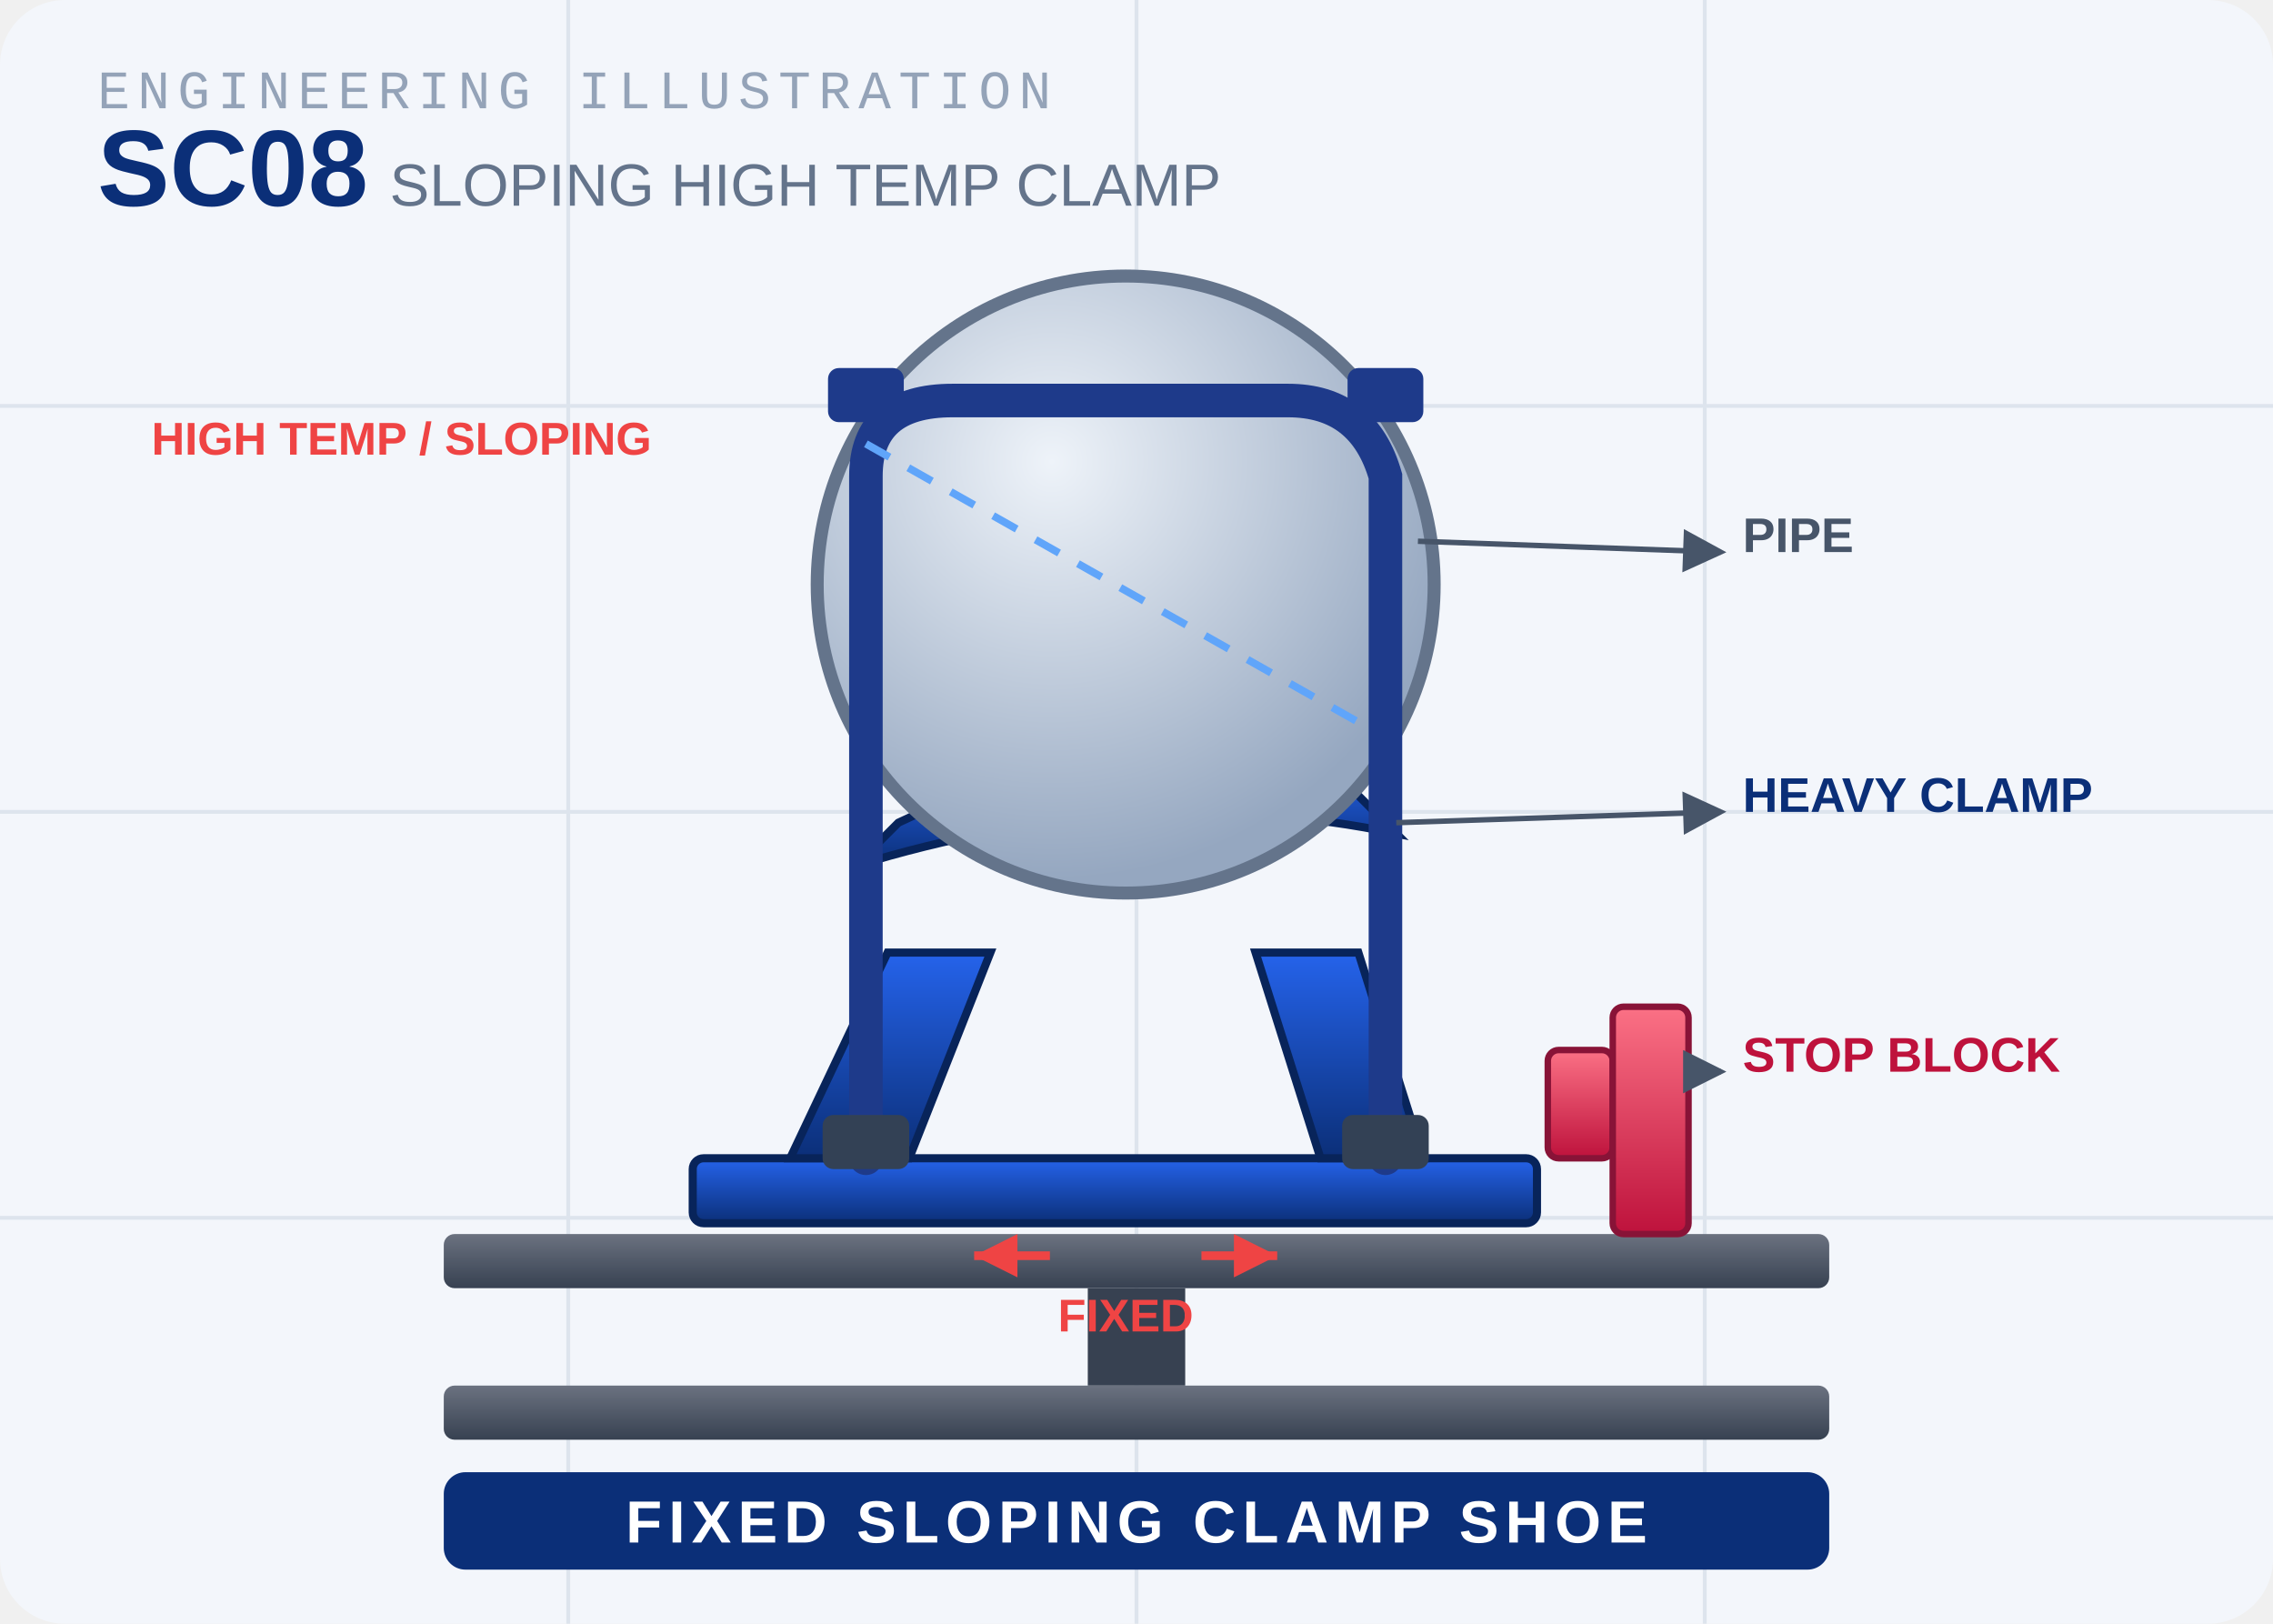
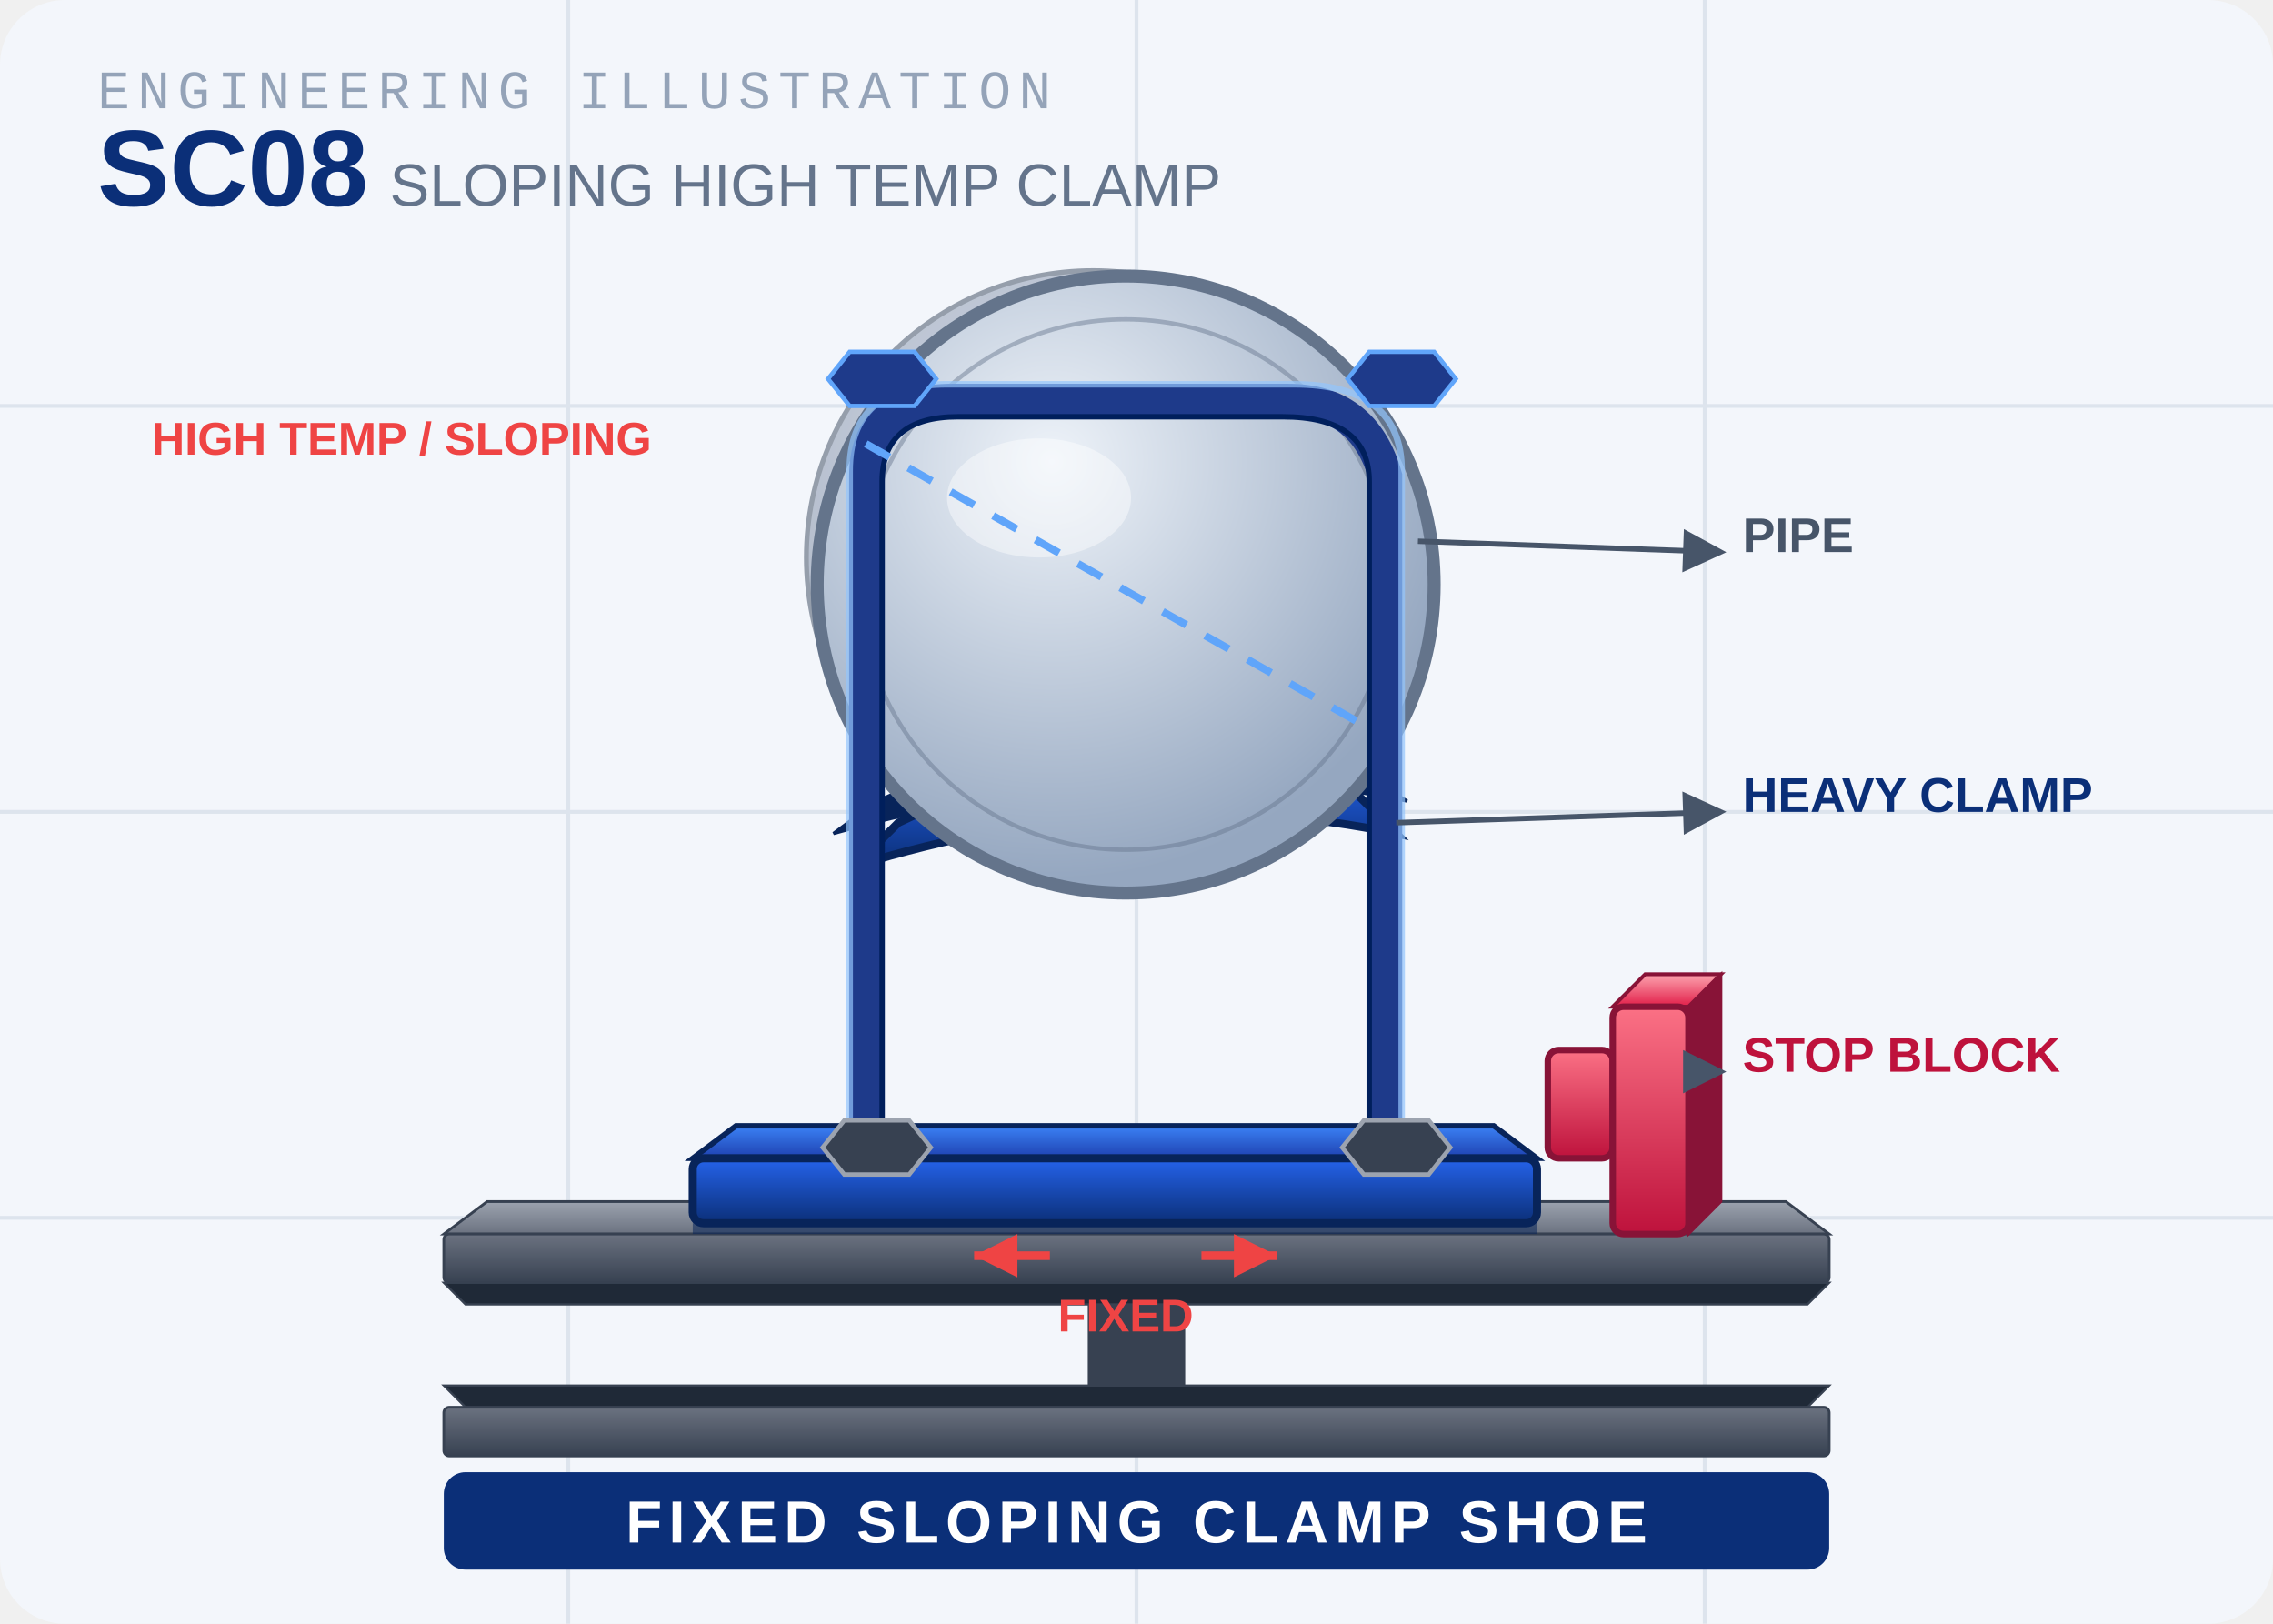
<svg xmlns="http://www.w3.org/2000/svg" viewBox="0 0 420 300">
  <defs>
    <radialGradient id="pipe" cx="38%" cy="30%" r="68%">
      <stop offset="0%" stop-color="#eef3f9" />
      <stop offset="100%" stop-color="#95a7c0" />
    </radialGradient>
+     <radialGradient id="pipe_back" cx="42%" cy="36%" r="65%">
+       <stop offset="0%" stop-color="#B8C4D9" />
+       <stop offset="100%" stop-color="#6B7A93" />
+     </radialGradient>
    <linearGradient id="steel" x1="0" y1="0" x2="0" y2="1">
      <stop offset="0%" stop-color="#6b7280" />
      <stop offset="100%" stop-color="#374151" />
+     </linearGradient>
+     <linearGradient id="steel_top" x1="0" y1="0" x2="0" y2="1">
+       <stop offset="0%" stop-color="#9CA3AF" />
+       <stop offset="100%" stop-color="#6B7280" />
    </linearGradient>
    <linearGradient id="clamp" x1="0" y1="0" x2="0" y2="1">
      <stop offset="0%" stop-color="#2563eb" />
      <stop offset="100%" stop-color="#0b2f78" />
    </linearGradient>
+     <linearGradient id="clamp_top" x1="0" y1="0" x2="0" y2="1">
+       <stop offset="0%" stop-color="#3B82F6" />
+       <stop offset="100%" stop-color="#1E40AF" />
+     </linearGradient>
    <linearGradient id="stop" x1="0" y1="0" x2="0" y2="1">
      <stop offset="0%" stop-color="#fb7185" />
      <stop offset="100%" stop-color="#be123c" />
+     </linearGradient>
+     <linearGradient id="stop_top" x1="0" y1="0" x2="0" y2="1">
+       <stop offset="0%" stop-color="#fda4af" />
+       <stop offset="100%" stop-color="#e11d48" />
    </linearGradient>
    <marker id="arr" markerWidth="8" markerHeight="8" refX="7" refY="4" orient="auto">
      <path d="M0,0 L8,4 L0,8 z" fill="#475569" />
    </marker>
  </defs>
  <rect width="420" height="300" rx="12" fill="#f3f6fb" />
  <g opacity="0.55" stroke="#cbd5e1" stroke-width="0.7">
    <line x1="0" y1="75" x2="420" y2="75" />
    <line x1="0" y1="150" x2="420" y2="150" />
    <line x1="0" y1="225" x2="420" y2="225" />
    <line x1="105" y1="0" x2="105" y2="300" />
    <line x1="210" y1="0" x2="210" y2="300" />
    <line x1="315" y1="0" x2="315" y2="300" />
  </g>
  <text x="18" y="20" fill="#94a3b8" font-family="'Courier New', monospace" font-size="10" letter-spacing="1.4">ENGINEERING ILLUSTRATION</text>
  <text x="18" y="38" fill="#0b2f78" font-family="Arial, sans-serif" font-size="20" font-weight="700">SC08</text>
  <text x="72" y="38" fill="#64748b" font-family="Arial, sans-serif" font-size="11">SLOPING HIGH TEMP CLAMP</text>
-   <rect x="82" y="228" width="256" height="10" rx="2" fill="url(#steel)" />
-   <rect x="201" y="238" width="18" height="18" fill="#374151" />
-   <rect x="82" y="256" width="256" height="10" rx="2" fill="url(#steel)" />
+   <polygon points="82,228 338,228 330,222 90,222" fill="url(#steel_top)" stroke="#374151" stroke-width="0.5" />
+   <rect x="82" y="228" width="256" height="9" rx="1" fill="url(#steel)" stroke="#374151" stroke-width="0.5" />
+   <polygon points="82,237 338,237 334,241 86,241" fill="#1F2937" stroke="#374151" stroke-width="0.4" />
+   <rect x="201" y="241" width="18" height="15" fill="#374151" />
+   <polygon points="82,256 338,256 334,260 86,260" fill="#1F2937" stroke="#374151" stroke-width="0.4" />
+   <rect x="82" y="260" width="256" height="9" rx="1" fill="url(#steel)" stroke="#374151" stroke-width="0.5" />
+   <polygon points="128,214 136,208 276,208 284,214" fill="url(#clamp_top)" stroke="#08245a" stroke-width="1" />
  <rect x="128" y="214" width="156" height="12" rx="2" fill="url(#clamp)" stroke="#08245a" stroke-width="1.5" />
-   <path d="M146,214 L164,176 L183,176 L168,214 Z" fill="url(#clamp)" stroke="#08245a" stroke-width="1.5" />
-   <path d="M244,214 L232,176 L251,176 L263,214 Z" fill="url(#clamp)" stroke="#08245a" stroke-width="1.5" />
-   <path d="M166,152 Q208,132 250,146 L258,154 Q210,144 158,160 Z" fill="url(#clamp)" stroke="#08245a" stroke-width="1.5" />
+   <rect x="128" y="226" width="156" height="2" fill="#08245a" opacity="0.55" />
+   <polygon points="146,214 164,176 183,176 168,214 Z" fill="url(#clamp)" stroke="#08245a" stroke-width="1.3" />
+   <polygon points="183,176 189,170 170,170 164,176 Z" fill="url(#clamp_top)" stroke="#08245a" stroke-width="0.7" />
+   <polygon points="183,176 189,170 174,208 168,214 Z" fill="#08245a" stroke="#08245a" stroke-width="0.5" />
+   <polygon points="244,214 232,176 251,176 263,214 Z" fill="url(#clamp)" stroke="#08245a" stroke-width="1.3" />
+   <polygon points="251,176 257,170 238,170 232,176 Z" fill="url(#clamp_top)" stroke="#08245a" stroke-width="0.7" />
+   <polygon points="251,176 257,170 269,208 263,214 Z" fill="#08245a" stroke="#08245a" stroke-width="0.5" />
+   <path d="M 162,148 Q 208,128 250,142 L 260,148 Q 211,138 154,154 Z" fill="#08245a" stroke="#08245a" stroke-width="0.6" />
+   <path d="M 166,152 Q 208,132 250,146 L 258,154 Q 210,144 158,160 Z" fill="url(#clamp)" stroke="#08245a" stroke-width="1.5" />
+   <circle cx="202" cy="103" r="53" fill="url(#pipe_back)" stroke="#475569" stroke-width="0.9" opacity="0.55" />
  <circle cx="208" cy="108" r="57" fill="url(#pipe)" stroke="#64748b" stroke-width="2.4" />
-   <path d="M160,214 L160,88 Q160,74 176,74 H238 Q252,74 256,88 L256,214" fill="none" stroke="#1e3a8a" stroke-width="6.2" stroke-linecap="round" />
-   <rect x="153" y="68" width="14" height="10" rx="2" fill="#1e3a8a" />
-   <rect x="249" y="68" width="14" height="10" rx="2" fill="#1e3a8a" />
-   <rect x="152" y="206" width="16" height="10" rx="2" fill="#334155" />
-   <rect x="248" y="206" width="16" height="10" rx="2" fill="#334155" />
+   <circle cx="208" cy="108" r="49" fill="none" stroke="#64748b" stroke-width="0.8" opacity="0.45" />
+   <ellipse cx="192" cy="92" rx="17" ry="11" fill="#ffffff" opacity="0.42" />
+   <path d="M 160,214 L 160,88 Q 160,74 176,74 H 238 Q 252,74 256,88 L 256,214" fill="none" stroke="#1e3a8a" stroke-width="6.2" stroke-linecap="round" />
+   <path d="M 157,214 L 157,87 Q 157,71 175,71 H 239 Q 259,71 259,87 L 259,214" fill="none" stroke="rgba(147,197,253,0.7)" stroke-width="1.2" stroke-linecap="round" />
+   <path d="M 163,214 L 163,89 Q 163,77 177,77 H 237 Q 253,77 253,89 L 253,214" fill="none" stroke="#001F5C" stroke-width="1" stroke-linecap="round" />
+   <polygon points="153,70 157,65 169,65 173,70 169,75 157,75" fill="#1e3a8a" stroke="#60A5FA" stroke-width="0.8" />
+   <polygon points="249,70 253,65 265,65 269,70 265,75 253,75" fill="#1e3a8a" stroke="#60A5FA" stroke-width="0.8" />
+   <polygon points="152,212 156,207 168,207 172,212 168,217 156,217" fill="#374151" stroke="#9CA3AF" stroke-width="0.8" />
+   <polygon points="248,212 252,207 264,207 268,212 264,217 252,217" fill="#374151" stroke="#9CA3AF" stroke-width="0.8" />
+   <polygon points="298,186 312,186 318,180 304,180" fill="url(#stop_top)" stroke="#881337" stroke-width="0.7" />
+   <polygon points="312,186 318,180 318,222 312,228" fill="#881337" stroke="#881337" stroke-width="0.5" />
  <rect x="286" y="194" width="12" height="20" rx="2" fill="url(#stop)" stroke="#881337" stroke-width="1.2" />
  <rect x="298" y="186" width="14" height="42" rx="2" fill="url(#stop)" stroke="#881337" stroke-width="1.2" />
  <line x1="160" y1="82" x2="252" y2="134" stroke="#60a5fa" stroke-width="1.4" stroke-dasharray="5 4" />
-   <path d="M180,232 L194,232" stroke="#ef4444" stroke-width="1.6" />
-   <path d="M236,232 L222,232" stroke="#ef4444" stroke-width="1.6" />
+   <path d="M 180,232 L 194,232" stroke="#ef4444" stroke-width="1.6" />
+   <path d="M 236,232 L 222,232" stroke="#ef4444" stroke-width="1.6" />
  <polygon points="180,232 188,228 188,236" fill="#ef4444" />
  <polygon points="236,232 228,228 228,236" fill="#ef4444" />
  <text x="208" y="246" text-anchor="middle" fill="#ef4444" font-family="Arial, sans-serif" font-size="8.5" font-weight="700">FIXED</text>
  <text x="322" y="102" fill="#475569" font-family="Arial, sans-serif" font-size="9" font-weight="700">PIPE</text>
  <line x1="262" y1="100" x2="318" y2="102" stroke="#475569" stroke-width="1" marker-end="url(#arr)" />
  <text x="322" y="150" fill="#0b2f78" font-family="Arial, sans-serif" font-size="9" font-weight="700">HEAVY CLAMP</text>
  <line x1="258" y1="152" x2="318" y2="150" stroke="#475569" stroke-width="1" marker-end="url(#arr)" />
  <text x="322" y="198" fill="#be123c" font-family="Arial, sans-serif" font-size="9" font-weight="700">STOP BLOCK</text>
  <line x1="312" y1="198" x2="318" y2="198" stroke="#475569" stroke-width="1" marker-end="url(#arr)" />
  <text x="28" y="84" fill="#ef4444" font-family="Arial, sans-serif" font-size="8.5" font-weight="700">HIGH TEMP / SLOPING</text>
  <rect x="82" y="272" width="256" height="18" rx="4" fill="#0b2f78" />
  <text x="210" y="285" text-anchor="middle" fill="#ffffff" font-family="Arial, sans-serif" font-size="11" font-weight="700" letter-spacing="1.2">FIXED SLOPING CLAMP SHOE</text>
</svg>
